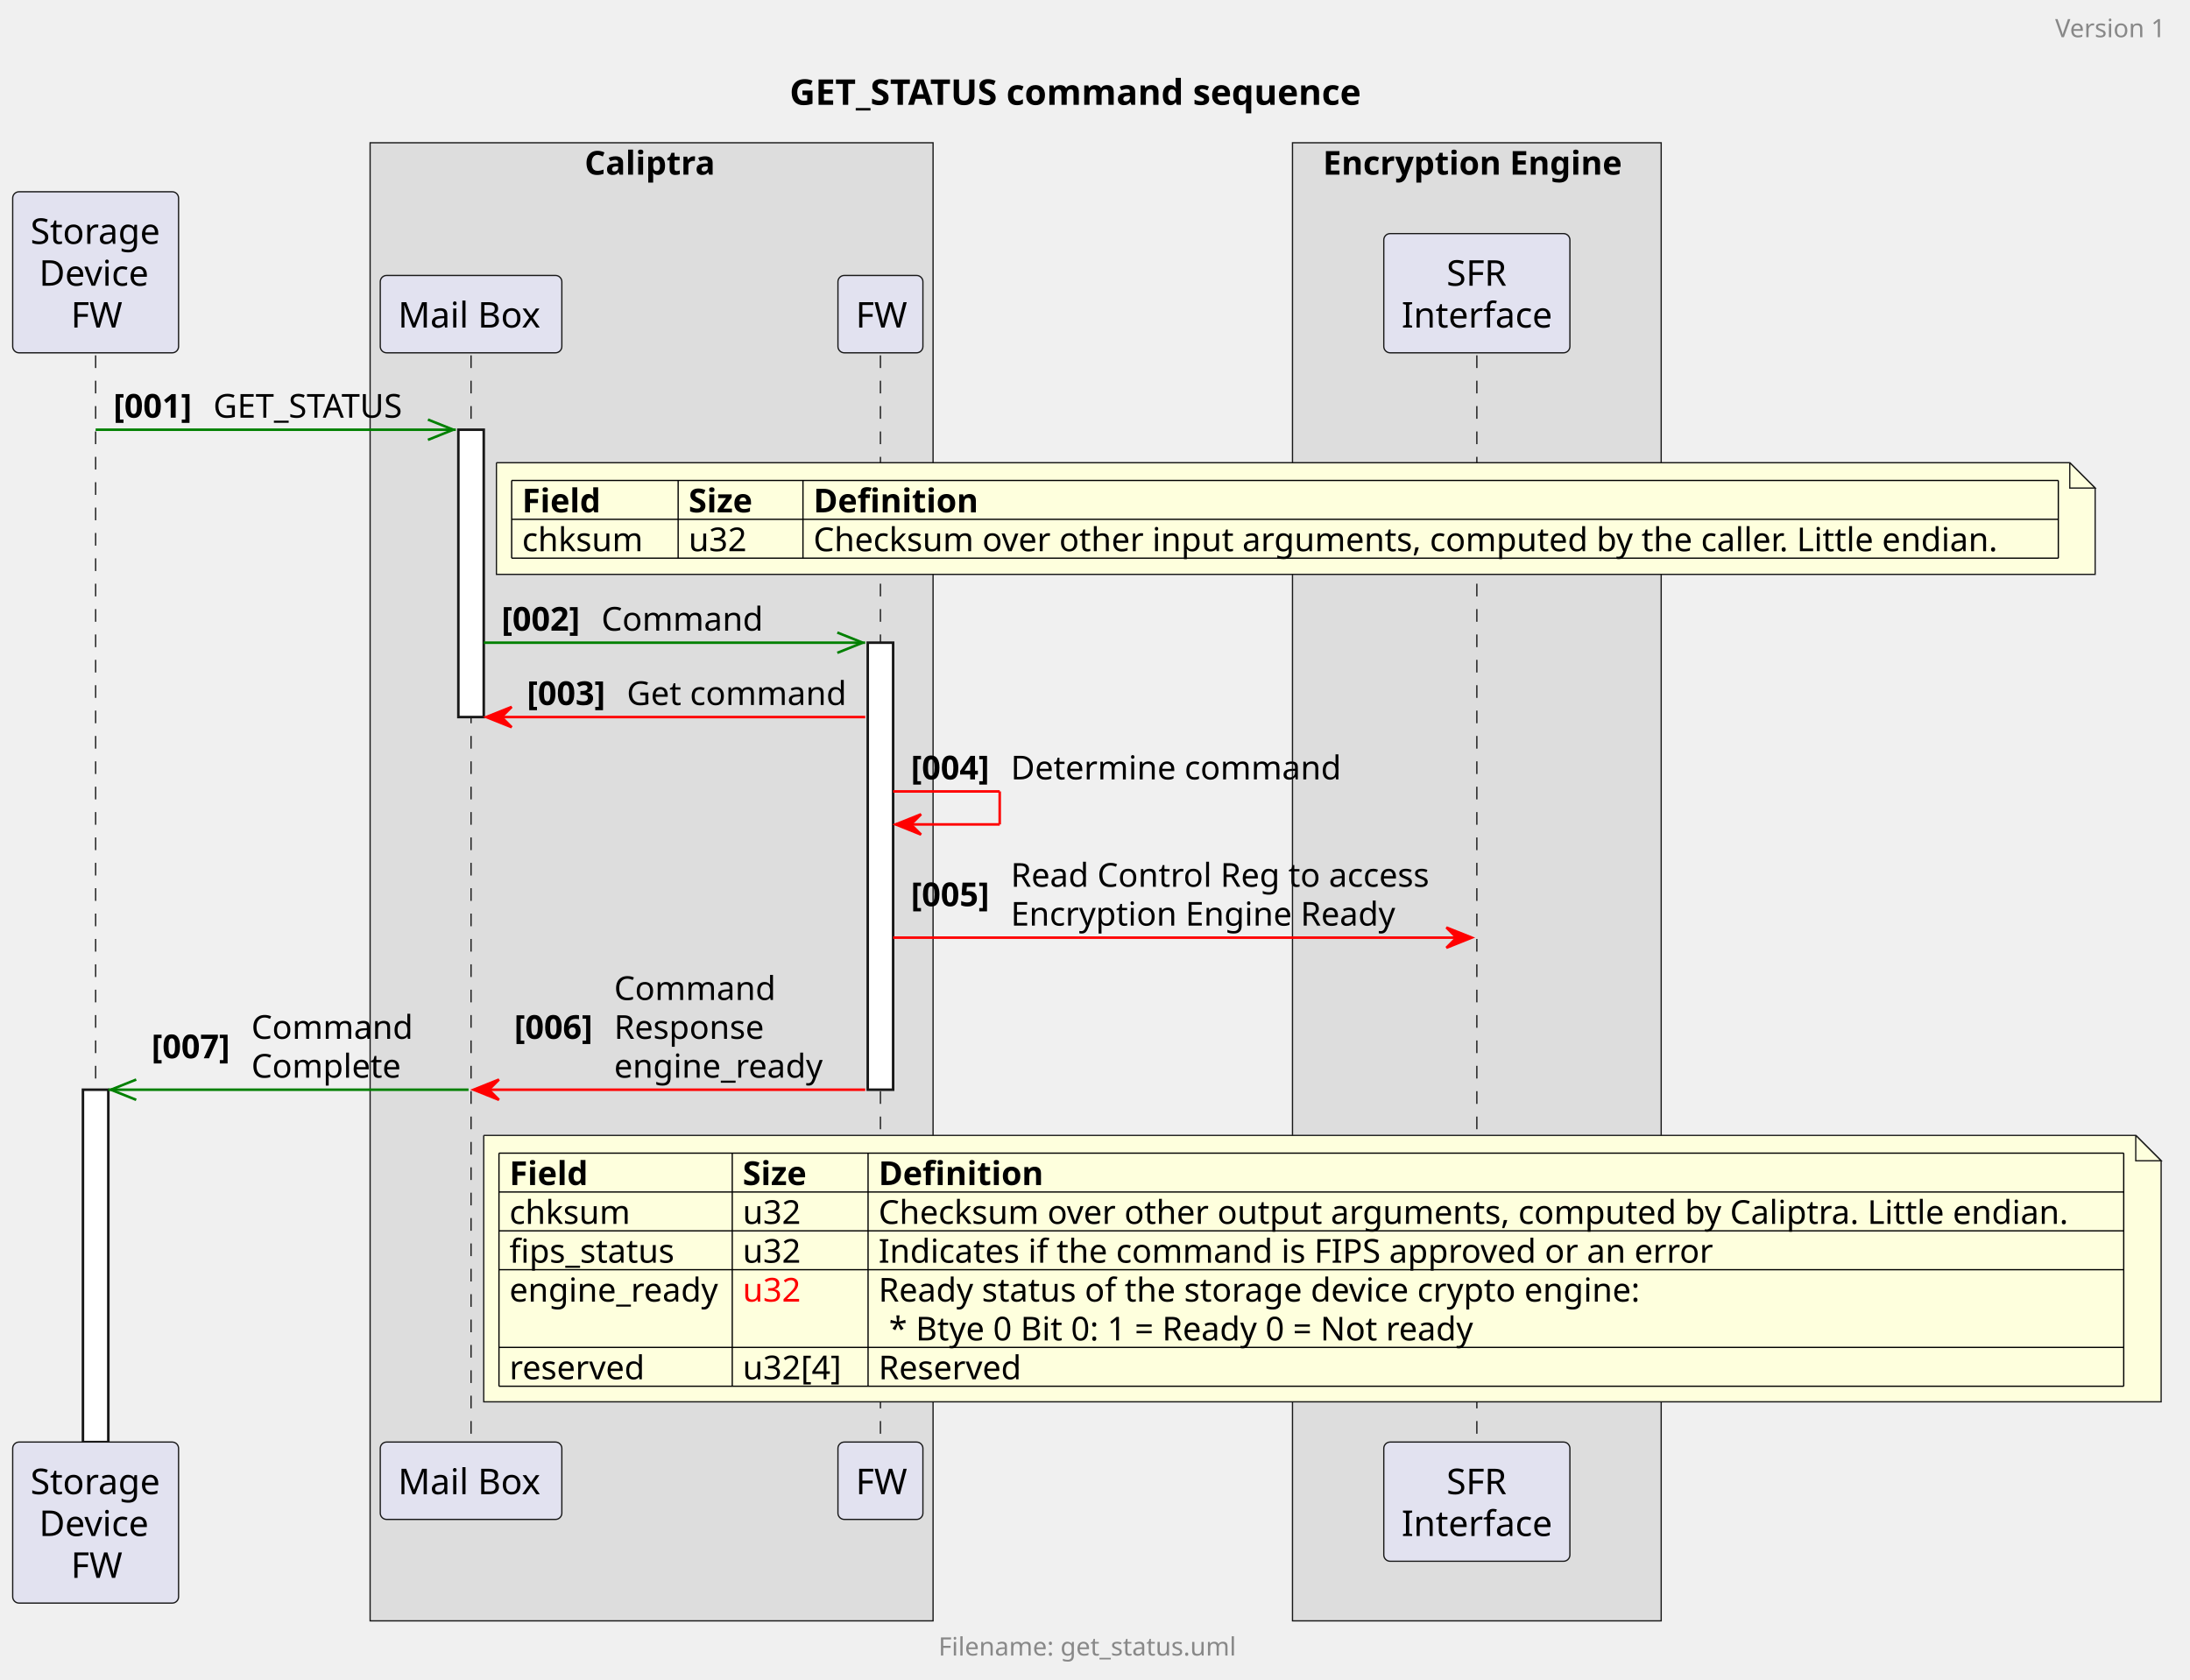
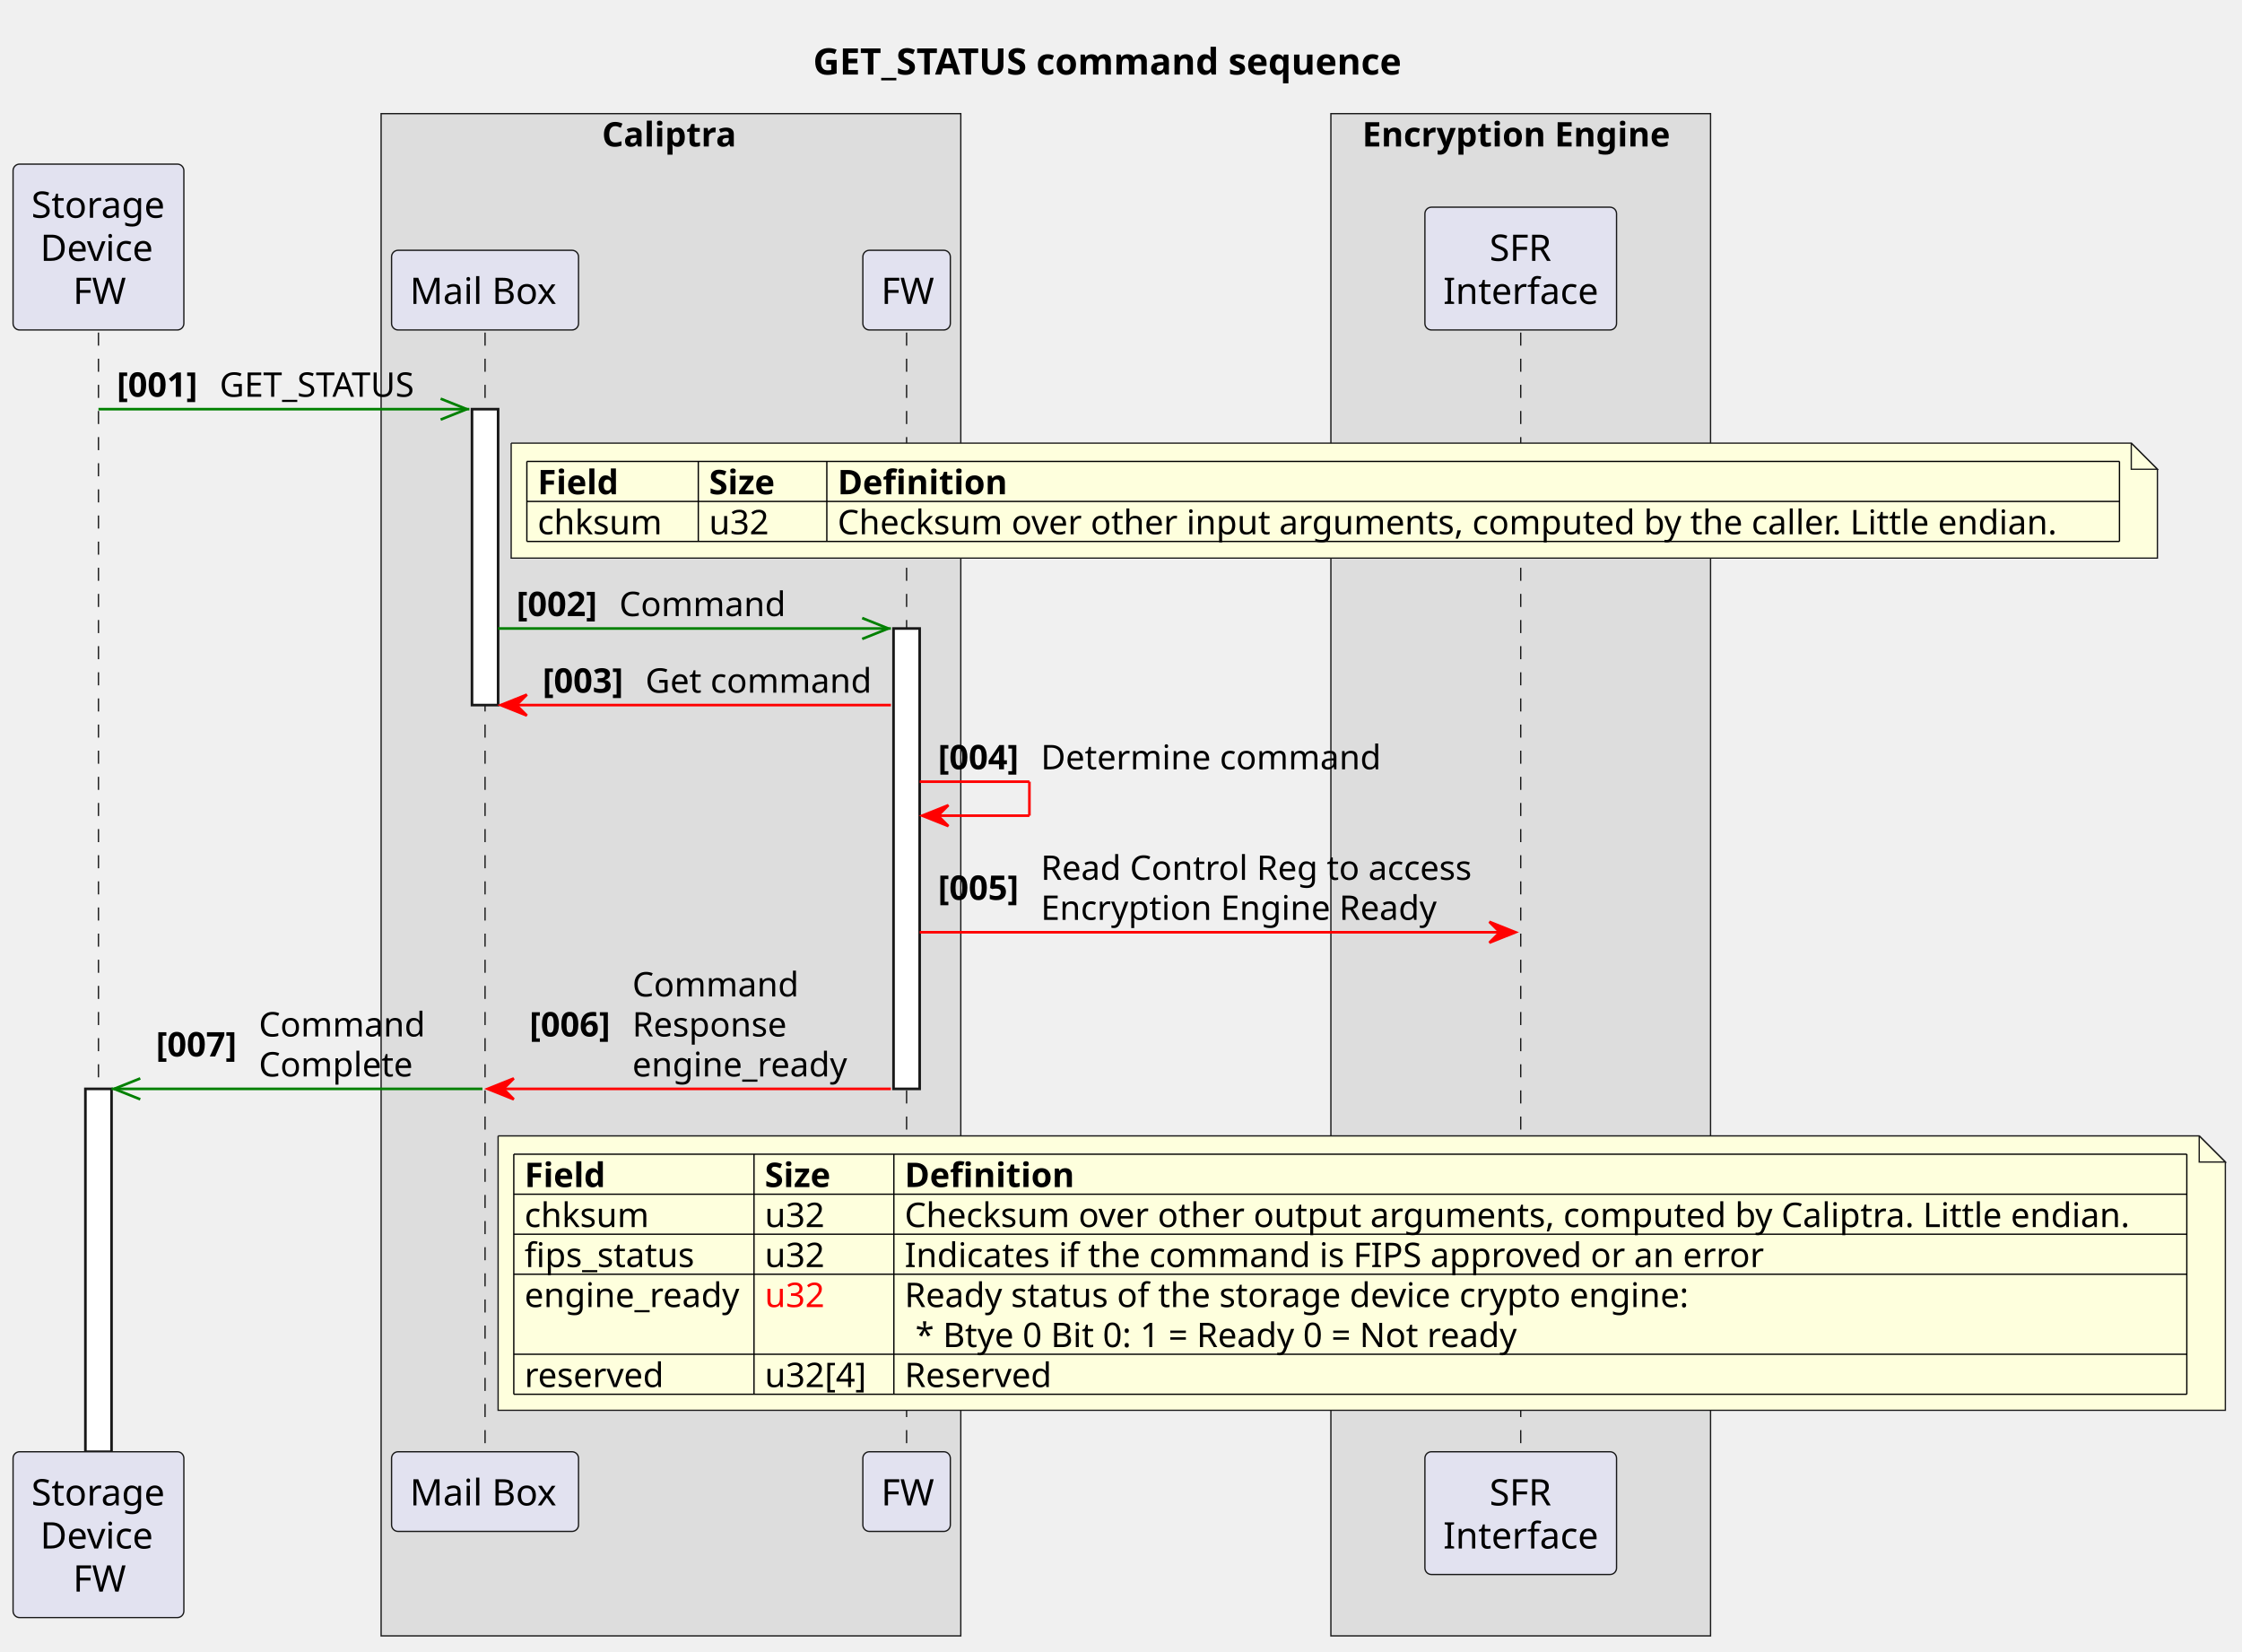
- <svg xmlns="http://www.w3.org/2000/svg" contentStyleType="text/css" data-diagram-type="SEQUENCE" height="662px" preserveAspectRatio="none" style="width:863px;height:662px;background:#FFFFFF;" version="1.1" viewBox="0 0 863 662" width="863px" zoomAndPan="magnify">
+ <svg xmlns="http://www.w3.org/2000/svg" contentStyleType="text/css" data-diagram-type="SEQUENCE" height="632px" preserveAspectRatio="none" style="width:858px;height:632px;background:#FFFFFF;" version="1.1" viewBox="0 0 858 632" width="858px" zoomAndPan="magnify">
  <defs />
  <g>
-     <rect fill="#DDDDDD" height="582.519" style="stroke:#181818;stroke-width:0.5;" width="221.839" x="145.85" y="56.266" />
-     <text fill="#000000" font-family="sans-serif" font-size="13" font-weight="bold" lengthAdjust="spacing" textLength="52.794" x="230.373" y="68.834">Caliptra</text>
-     <rect fill="#DDDDDD" height="582.519" style="stroke:#181818;stroke-width:0.5;" width="145.291" x="509.325" y="56.266" />
-     <text fill="#000000" font-family="sans-serif" font-size="13" font-weight="bold" lengthAdjust="spacing" textLength="121.291" x="521.325" y="68.834">Encryption Engine</text>
-     <text fill="#888888" font-family="sans-serif" font-size="10" lengthAdjust="spacing" textLength="46.025" x="809.857" y="14.668">Version 1</text>
-     <text fill="#000000" font-family="sans-serif" font-size="14" font-weight="bold" lengthAdjust="spacing" textLength="238.554" x="311.164" y="41.312">GET_STATUS command sequence</text>
+     <rect fill="#DDDDDD" height="582.519" style="stroke:#181818;stroke-width:0.5;" width="221.839" x="145.85" y="43.488" />
+     <text fill="#000000" font-family="sans-serif" font-size="13" font-weight="bold" lengthAdjust="spacing" textLength="52.794" x="230.373" y="56.057">Caliptra</text>
+     <rect fill="#DDDDDD" height="582.519" style="stroke:#181818;stroke-width:0.5;" width="145.291" x="509.325" y="43.488" />
+     <text fill="#000000" font-family="sans-serif" font-size="13" font-weight="bold" lengthAdjust="spacing" textLength="121.291" x="521.325" y="56.057">Encryption Engine</text>
+     <text fill="#000000" font-family="sans-serif" font-size="14" font-weight="bold" lengthAdjust="spacing" textLength="238.554" x="311.164" y="28.535">GET_STATUS command sequence</text>
    <g>
-       <rect fill="transparent" height="428.279" width="8" x="34.183" y="140.041" />
-       <line style="stroke:#181818;stroke-width:0.5;stroke-dasharray:5.0,5.0;" x1="37.683" x2="37.683" y1="140.041" y2="568.32" />
+       <rect fill="transparent" height="428.279" width="8" x="34.183" y="127.264" />
+       <line style="stroke:#181818;stroke-width:0.5;stroke-dasharray:5.0,5.0;" x1="37.683" x2="37.683" y1="127.264" y2="555.543" />
    </g>
    <g>
-       <rect fill="#FFFFFF" height="138.863" style="stroke:#181818;stroke-width:1;" width="10" x="32.683" y="429.457" />
+       <rect fill="#FFFFFF" height="138.863" style="stroke:#181818;stroke-width:1;" width="10" x="32.683" y="416.68" />
    </g>
    <g>
-       <rect fill="transparent" height="428.279" width="8" x="182.126" y="140.041" />
-       <line style="stroke:#181818;stroke-width:0.5;stroke-dasharray:5.0,5.0;" x1="185.626" x2="185.626" y1="140.041" y2="568.32" />
+       <rect fill="transparent" height="428.279" width="8" x="182.126" y="127.264" />
+       <line style="stroke:#181818;stroke-width:0.5;stroke-dasharray:5.0,5.0;" x1="185.626" x2="185.626" y1="127.264" y2="555.543" />
    </g>
    <g>
-       <rect fill="#FFFFFF" height="113.242" style="stroke:#181818;stroke-width:1;" width="10" x="180.626" y="169.352" />
+       <rect fill="#FFFFFF" height="113.242" style="stroke:#181818;stroke-width:1;" width="10" x="180.626" y="156.574" />
    </g>
    <g>
-       <rect fill="transparent" height="428.279" width="8" x="343.448" y="140.041" />
-       <line style="stroke:#181818;stroke-width:0.5;stroke-dasharray:5.0,5.0;" x1="346.948" x2="346.948" y1="140.041" y2="568.32" />
+       <rect fill="transparent" height="428.279" width="8" x="343.448" y="127.264" />
+       <line style="stroke:#181818;stroke-width:0.5;stroke-dasharray:5.0,5.0;" x1="346.948" x2="346.948" y1="127.264" y2="555.543" />
    </g>
    <g>
-       <rect fill="#FFFFFF" height="176.174" style="stroke:#181818;stroke-width:1;" width="10" x="341.948" y="253.283" />
+       <rect fill="#FFFFFF" height="176.174" style="stroke:#181818;stroke-width:1;" width="10" x="341.948" y="240.506" />
    </g>
    <g>
-       <rect fill="transparent" height="428.279" width="8" x="578.471" y="140.041" />
-       <line style="stroke:#181818;stroke-width:0.5;stroke-dasharray:5.0,5.0;" x1="581.971" x2="581.971" y1="140.041" y2="568.32" />
+       <rect fill="transparent" height="428.279" width="8" x="578.471" y="127.264" />
+       <line style="stroke:#181818;stroke-width:0.5;stroke-dasharray:5.0,5.0;" x1="581.971" x2="581.971" y1="127.264" y2="555.543" />
    </g>
-     <rect fill="#E2E2F0" height="63.465" rx="2.5" ry="2.5" style="stroke:#181818;stroke-width:0.5;" width="65.365" x="5" y="75.576" />
-     <text fill="#000000" font-family="sans-serif" font-size="14" lengthAdjust="spacing" textLength="51.365" x="12" y="96.111">Storage</text>
-     <text fill="#000000" font-family="sans-serif" font-size="14" lengthAdjust="spacing" textLength="44.55" x="15.408" y="112.6">Device</text>
-     <text fill="#000000" font-family="sans-serif" font-size="14" lengthAdjust="spacing" textLength="19.482" x="27.941" y="129.088">FW</text>
-     <rect fill="#E2E2F0" height="30.488" rx="2.5" ry="2.5" style="stroke:#181818;stroke-width:0.5;" width="71.552" x="149.85" y="108.553" />
-     <text fill="#000000" font-family="sans-serif" font-size="14" lengthAdjust="spacing" textLength="57.552" x="156.85" y="129.088">Mail Box</text>
-     <rect fill="#E2E2F0" height="30.488" rx="2.5" ry="2.5" style="stroke:#181818;stroke-width:0.5;" width="33.482" x="330.207" y="108.553" />
-     <text fill="#000000" font-family="sans-serif" font-size="14" lengthAdjust="spacing" textLength="19.482" x="337.207" y="129.088">FW</text>
-     <rect fill="#E2E2F0" height="46.977" rx="2.5" ry="2.5" style="stroke:#181818;stroke-width:0.5;" width="73.336" x="545.303" y="92.064" />
-     <text fill="#000000" font-family="sans-serif" font-size="14" lengthAdjust="spacing" textLength="23.898" x="570.021" y="112.6">SFR</text>
-     <text fill="#000000" font-family="sans-serif" font-size="14" lengthAdjust="spacing" textLength="59.336" x="552.303" y="129.088">Interface</text>
-     <rect fill="#E2E2F0" height="63.465" rx="2.5" ry="2.5" style="stroke:#181818;stroke-width:0.5;" width="65.365" x="5" y="568.32" />
-     <text fill="#000000" font-family="sans-serif" font-size="14" lengthAdjust="spacing" textLength="51.365" x="12" y="588.856">Storage</text>
-     <text fill="#000000" font-family="sans-serif" font-size="14" lengthAdjust="spacing" textLength="44.55" x="15.408" y="605.344">Device</text>
-     <text fill="#000000" font-family="sans-serif" font-size="14" lengthAdjust="spacing" textLength="19.482" x="27.941" y="621.832">FW</text>
-     <rect fill="#E2E2F0" height="30.488" rx="2.5" ry="2.5" style="stroke:#181818;stroke-width:0.5;" width="71.552" x="149.85" y="568.32" />
-     <text fill="#000000" font-family="sans-serif" font-size="14" lengthAdjust="spacing" textLength="57.552" x="156.85" y="588.856">Mail Box</text>
-     <rect fill="#E2E2F0" height="30.488" rx="2.5" ry="2.5" style="stroke:#181818;stroke-width:0.5;" width="33.482" x="330.207" y="568.32" />
-     <text fill="#000000" font-family="sans-serif" font-size="14" lengthAdjust="spacing" textLength="19.482" x="337.207" y="588.856">FW</text>
-     <rect fill="#E2E2F0" height="46.977" rx="2.5" ry="2.5" style="stroke:#181818;stroke-width:0.5;" width="73.336" x="545.303" y="568.32" />
-     <text fill="#000000" font-family="sans-serif" font-size="14" lengthAdjust="spacing" textLength="23.898" x="570.021" y="588.856">SFR</text>
-     <text fill="#000000" font-family="sans-serif" font-size="14" lengthAdjust="spacing" textLength="59.336" x="552.303" y="605.344">Interface</text>
-     <line style="stroke:#008000;stroke-width:1;" x1="178.626" x2="168.626" y1="169.352" y2="165.352" />
-     <line style="stroke:#008000;stroke-width:1;" x1="178.626" x2="168.626" y1="169.352" y2="173.352" />
-     <line style="stroke:#008000;stroke-width:1;" x1="37.683" x2="179.626" y1="169.352" y2="169.352" />
-     <text fill="#000000" font-family="sans-serif" font-size="13" font-weight="bold" lengthAdjust="spacing" textLength="35.363" x="44.683" y="164.609">[001]</text>
-     <text fill="#000000" font-family="sans-serif" font-size="13" lengthAdjust="spacing" textLength="79.581" x="84.045" y="164.609">GET_STATUS</text>
-     <path d="M195.626,182.352 L195.626,226.352 L825.626,226.352 L825.626,192.352 L815.626,182.352 L195.626,182.352 " fill="#FEFFDD" style="stroke:#181818;stroke-width:0.5;" />
-     <path d="M815.626,182.352 L815.626,192.352 L825.626,192.352 L815.626,182.352 " fill="#FEFFDD" style="stroke:#181818;stroke-width:0.5;" />
-     <text fill="#000000" font-family="sans-serif" font-size="13" lengthAdjust="spacing" textLength="4.113" x="201.626" y="201.92"> </text>
-     <text fill="#000000" font-family="sans-serif" font-size="13" font-weight="bold" lengthAdjust="spacing" textLength="32.151" x="205.739" y="201.92">Field</text>
-     <text fill="#000000" font-family="sans-serif" font-size="13" lengthAdjust="spacing" textLength="4.113" x="267.235" y="201.92"> </text>
-     <text fill="#000000" font-family="sans-serif" font-size="13" font-weight="bold" lengthAdjust="spacing" textLength="26.952" x="271.349" y="201.92">Size</text>
-     <text fill="#000000" font-family="sans-serif" font-size="13" lengthAdjust="spacing" textLength="4.113" x="316.423" y="201.92"> </text>
-     <text fill="#000000" font-family="sans-serif" font-size="13" font-weight="bold" lengthAdjust="spacing" textLength="66.644" x="320.537" y="201.92">Definition</text>
-     <text fill="#000000" font-family="sans-serif" font-size="13" lengthAdjust="spacing" textLength="49.156" x="205.739" y="217.231">chksum</text>
-     <text fill="#000000" font-family="sans-serif" font-size="13" lengthAdjust="spacing" textLength="24.508" x="271.349" y="217.231">u32</text>
-     <text fill="#000000" font-family="sans-serif" font-size="13" lengthAdjust="spacing" textLength="486.459" x="320.537" y="217.231">Checksum over other input arguments, computed by the caller. Little endian.</text>
-     <line style="stroke:#000000;stroke-width:0.5;" x1="201.626" x2="811.109" y1="189.352" y2="189.352" />
-     <line style="stroke:#000000;stroke-width:0.5;" x1="201.626" x2="811.109" y1="204.662" y2="204.662" />
-     <line style="stroke:#000000;stroke-width:0.5;" x1="201.626" x2="811.109" y1="219.973" y2="219.973" />
-     <line style="stroke:#000000;stroke-width:0.5;" x1="201.626" x2="201.626" y1="189.352" y2="219.973" />
-     <line style="stroke:#000000;stroke-width:0.5;" x1="267.235" x2="267.235" y1="189.352" y2="219.973" />
-     <line style="stroke:#000000;stroke-width:0.5;" x1="316.423" x2="316.423" y1="189.352" y2="219.973" />
-     <line style="stroke:#000000;stroke-width:0.5;" x1="811.109" x2="811.109" y1="189.352" y2="219.973" />
-     <line style="stroke:#008000;stroke-width:1;" x1="339.948" x2="329.948" y1="253.283" y2="249.283" />
-     <line style="stroke:#008000;stroke-width:1;" x1="339.948" x2="329.948" y1="253.283" y2="257.283" />
-     <line style="stroke:#008000;stroke-width:1;" x1="190.626" x2="340.948" y1="253.283" y2="253.283" />
-     <text fill="#000000" font-family="sans-serif" font-size="13" font-weight="bold" lengthAdjust="spacing" textLength="35.363" x="197.626" y="248.541">[002]</text>
-     <text fill="#000000" font-family="sans-serif" font-size="13" lengthAdjust="spacing" textLength="64.683" x="236.989" y="248.541">Command</text>
-     <polygon fill="#FF0000" points="201.626,278.594,191.626,282.594,201.626,286.594,197.626,282.594" style="stroke:#FF0000;stroke-width:1;" />
-     <line style="stroke:#FF0000;stroke-width:1;" x1="195.626" x2="340.948" y1="282.594" y2="282.594" />
-     <text fill="#000000" font-family="sans-serif" font-size="13" font-weight="bold" lengthAdjust="spacing" textLength="35.363" x="207.626" y="277.852">[003]</text>
-     <text fill="#000000" font-family="sans-serif" font-size="13" lengthAdjust="spacing" textLength="87.96" x="246.989" y="277.852">Get command</text>
-     <line style="stroke:#FF0000;stroke-width:1;" x1="351.948" x2="393.948" y1="311.904" y2="311.904" />
-     <line style="stroke:#FF0000;stroke-width:1;" x1="393.948" x2="393.948" y1="311.904" y2="324.904" />
-     <line style="stroke:#FF0000;stroke-width:1;" x1="352.948" x2="393.948" y1="324.904" y2="324.904" />
-     <polygon fill="#FF0000" points="362.948,320.904,352.948,324.904,362.948,328.904,358.948,324.904" style="stroke:#FF0000;stroke-width:1;" />
-     <text fill="#000000" font-family="sans-serif" font-size="13" font-weight="bold" lengthAdjust="spacing" textLength="35.363" x="358.948" y="307.162">[004]</text>
-     <text fill="#000000" font-family="sans-serif" font-size="13" lengthAdjust="spacing" textLength="132.069" x="398.311" y="307.162">Determine command</text>
-     <polygon fill="#FF0000" points="569.971,365.525,579.971,369.525,569.971,373.525,573.971,369.525" style="stroke:#FF0000;stroke-width:1;" />
-     <line style="stroke:#FF0000;stroke-width:1;" x1="351.948" x2="575.971" y1="369.525" y2="369.525" />
-     <text fill="#000000" font-family="sans-serif" font-size="13" font-weight="bold" lengthAdjust="spacing" textLength="35.363" x="358.948" y="357.128">[005]</text>
-     <text fill="#000000" font-family="sans-serif" font-size="13" lengthAdjust="spacing" textLength="171.66" x="398.311" y="349.473">Read Control Reg to access</text>
-     <text fill="#000000" font-family="sans-serif" font-size="13" lengthAdjust="spacing" textLength="154.87" x="398.311" y="364.783">Encryption Engine Ready</text>
-     <polygon fill="#FF0000" points="196.626,425.457,186.626,429.457,196.626,433.457,192.626,429.457" style="stroke:#FF0000;stroke-width:1;" />
-     <line style="stroke:#FF0000;stroke-width:1;" x1="190.626" x2="340.948" y1="429.457" y2="429.457" />
-     <text fill="#000000" font-family="sans-serif" font-size="13" font-weight="bold" lengthAdjust="spacing" textLength="35.363" x="202.626" y="409.404">[006]</text>
-     <text fill="#000000" font-family="sans-serif" font-size="13" lengthAdjust="spacing" textLength="64.683" x="241.989" y="394.094">Command</text>
-     <text fill="#000000" font-family="sans-serif" font-size="13" lengthAdjust="spacing" textLength="60.195" x="241.989" y="409.404">Response</text>
-     <text fill="#000000" font-family="sans-serif" font-size="13" lengthAdjust="spacing" textLength="83.7" x="241.989" y="424.715">engine_ready</text>
-     <line style="stroke:#008000;stroke-width:1;" x1="43.683" x2="53.683" y1="429.457" y2="425.457" />
-     <line style="stroke:#008000;stroke-width:1;" x1="43.683" x2="53.683" y1="429.457" y2="433.457" />
-     <line style="stroke:#008000;stroke-width:1;" x1="42.683" x2="184.626" y1="429.457" y2="429.457" />
-     <text fill="#000000" font-family="sans-serif" font-size="13" font-weight="bold" lengthAdjust="spacing" textLength="35.363" x="59.683" y="417.06">[007]</text>
-     <text fill="#000000" font-family="sans-serif" font-size="13" lengthAdjust="spacing" textLength="64.683" x="99.045" y="409.404">Command</text>
-     <text fill="#000000" font-family="sans-serif" font-size="13" lengthAdjust="spacing" textLength="60.404" x="99.045" y="424.715">Complete</text>
-     <path d="M190.626,447.457 L190.626,552.457 L851.626,552.457 L851.626,457.457 L841.626,447.457 L190.626,447.457 " fill="#FEFFDD" style="stroke:#181818;stroke-width:0.5;" />
-     <path d="M841.626,447.457 L841.626,457.457 L851.626,457.457 L841.626,447.457 " fill="#FEFFDD" style="stroke:#181818;stroke-width:0.5;" />
-     <text fill="#000000" font-family="sans-serif" font-size="13" lengthAdjust="spacing" textLength="4.113" x="196.626" y="467.025"> </text>
-     <text fill="#000000" font-family="sans-serif" font-size="13" font-weight="bold" lengthAdjust="spacing" textLength="32.151" x="200.739" y="467.025">Field</text>
-     <text fill="#000000" font-family="sans-serif" font-size="13" lengthAdjust="spacing" textLength="4.113" x="288.553" y="467.025"> </text>
-     <text fill="#000000" font-family="sans-serif" font-size="13" font-weight="bold" lengthAdjust="spacing" textLength="26.952" x="292.666" y="467.025">Size</text>
-     <text fill="#000000" font-family="sans-serif" font-size="13" lengthAdjust="spacing" textLength="4.113" x="342.076" y="467.025"> </text>
-     <text fill="#000000" font-family="sans-serif" font-size="13" font-weight="bold" lengthAdjust="spacing" textLength="66.644" x="346.19" y="467.025">Definition</text>
-     <text fill="#000000" font-family="sans-serif" font-size="13" lengthAdjust="spacing" textLength="49.156" x="200.739" y="482.336">chksum</text>
-     <text fill="#000000" font-family="sans-serif" font-size="13" lengthAdjust="spacing" textLength="24.508" x="292.666" y="482.336">u32</text>
-     <text fill="#000000" font-family="sans-serif" font-size="13" lengthAdjust="spacing" textLength="486.58" x="346.19" y="482.336">Checksum over other output arguments, computed by Caliptra. Little endian.</text>
-     <text fill="#000000" font-family="sans-serif" font-size="13" lengthAdjust="spacing" textLength="68.072" x="200.739" y="497.647">fips_status</text>
-     <text fill="#000000" font-family="sans-serif" font-size="13" lengthAdjust="spacing" textLength="24.508" x="292.666" y="497.647">u32</text>
-     <text fill="#000000" font-family="sans-serif" font-size="13" lengthAdjust="spacing" textLength="338.425" x="346.19" y="497.647">Indicates if the command is FIPS approved or an error</text>
-     <text fill="#000000" font-family="sans-serif" font-size="13" lengthAdjust="spacing" textLength="83.7" x="200.739" y="512.957">engine_ready</text>
-     <text fill="#000000" font-family="sans-serif" font-size="13" lengthAdjust="spacing" textLength="4.113" x="288.553" y="512.957"> </text>
-     <text fill="#FF0000" font-family="sans-serif" font-size="13" lengthAdjust="spacing" textLength="24.508" x="292.666" y="512.957">u32</text>
-     <text fill="#000000" font-family="sans-serif" font-size="13" lengthAdjust="spacing" textLength="311.105" x="346.19" y="512.957">Ready status of the storage device crypto engine:</text>
-     <text fill="#000000" font-family="sans-serif" font-size="13" lengthAdjust="spacing" textLength="246.429" x="350.303" y="528.268">* Btye 0 Bit 0: 1 = Ready 0 = Not ready</text>
-     <text fill="#000000" font-family="sans-serif" font-size="13" lengthAdjust="spacing" textLength="53.904" x="200.739" y="543.578">reserved</text>
-     <text fill="#000000" font-family="sans-serif" font-size="13" lengthAdjust="spacing" textLength="41.184" x="292.666" y="543.578">u32[4]</text>
-     <text fill="#000000" font-family="sans-serif" font-size="13" lengthAdjust="spacing" textLength="56.805" x="346.19" y="543.578">Reserved</text>
-     <line style="stroke:#000000;stroke-width:0.5;" x1="196.626" x2="836.882" y1="454.457" y2="454.457" />
-     <line style="stroke:#000000;stroke-width:0.5;" x1="196.626" x2="836.882" y1="469.768" y2="469.768" />
-     <line style="stroke:#000000;stroke-width:0.5;" x1="196.626" x2="836.882" y1="485.078" y2="485.078" />
-     <line style="stroke:#000000;stroke-width:0.5;" x1="196.626" x2="836.882" y1="500.389" y2="500.389" />
-     <line style="stroke:#000000;stroke-width:0.5;" x1="196.626" x2="836.882" y1="531.01" y2="531.01" />
-     <line style="stroke:#000000;stroke-width:0.5;" x1="196.626" x2="836.882" y1="546.32" y2="546.32" />
-     <line style="stroke:#000000;stroke-width:0.5;" x1="196.626" x2="196.626" y1="454.457" y2="546.32" />
-     <line style="stroke:#000000;stroke-width:0.5;" x1="288.553" x2="288.553" y1="454.457" y2="546.32" />
-     <line style="stroke:#000000;stroke-width:0.5;" x1="342.076" x2="342.076" y1="454.457" y2="546.32" />
-     <line style="stroke:#000000;stroke-width:0.5;" x1="836.882" x2="836.882" y1="454.457" y2="546.32" />
-     <text fill="#888888" font-family="sans-serif" font-size="10" lengthAdjust="spacing" textLength="121.226" x="369.828" y="652.453">Filename: get_status.uml</text>
+     <rect fill="#E2E2F0" height="63.465" rx="2.5" ry="2.5" style="stroke:#181818;stroke-width:0.5;" width="65.365" x="5" y="62.799" />
+     <text fill="#000000" font-family="sans-serif" font-size="14" lengthAdjust="spacing" textLength="51.365" x="12" y="83.334">Storage</text>
+     <text fill="#000000" font-family="sans-serif" font-size="14" lengthAdjust="spacing" textLength="44.55" x="15.408" y="99.822">Device</text>
+     <text fill="#000000" font-family="sans-serif" font-size="14" lengthAdjust="spacing" textLength="19.482" x="27.941" y="116.311">FW</text>
+     <rect fill="#E2E2F0" height="30.488" rx="2.5" ry="2.5" style="stroke:#181818;stroke-width:0.5;" width="71.552" x="149.85" y="95.775" />
+     <text fill="#000000" font-family="sans-serif" font-size="14" lengthAdjust="spacing" textLength="57.552" x="156.85" y="116.311">Mail Box</text>
+     <rect fill="#E2E2F0" height="30.488" rx="2.5" ry="2.5" style="stroke:#181818;stroke-width:0.5;" width="33.482" x="330.207" y="95.775" />
+     <text fill="#000000" font-family="sans-serif" font-size="14" lengthAdjust="spacing" textLength="19.482" x="337.207" y="116.311">FW</text>
+     <rect fill="#E2E2F0" height="46.977" rx="2.5" ry="2.5" style="stroke:#181818;stroke-width:0.5;" width="73.336" x="545.303" y="79.287" />
+     <text fill="#000000" font-family="sans-serif" font-size="14" lengthAdjust="spacing" textLength="23.898" x="570.021" y="99.822">SFR</text>
+     <text fill="#000000" font-family="sans-serif" font-size="14" lengthAdjust="spacing" textLength="59.336" x="552.303" y="116.311">Interface</text>
+     <rect fill="#E2E2F0" height="63.465" rx="2.5" ry="2.5" style="stroke:#181818;stroke-width:0.5;" width="65.365" x="5" y="555.543" />
+     <text fill="#000000" font-family="sans-serif" font-size="14" lengthAdjust="spacing" textLength="51.365" x="12" y="576.078">Storage</text>
+     <text fill="#000000" font-family="sans-serif" font-size="14" lengthAdjust="spacing" textLength="44.55" x="15.408" y="592.566">Device</text>
+     <text fill="#000000" font-family="sans-serif" font-size="14" lengthAdjust="spacing" textLength="19.482" x="27.941" y="609.055">FW</text>
+     <rect fill="#E2E2F0" height="30.488" rx="2.5" ry="2.5" style="stroke:#181818;stroke-width:0.5;" width="71.552" x="149.85" y="555.543" />
+     <text fill="#000000" font-family="sans-serif" font-size="14" lengthAdjust="spacing" textLength="57.552" x="156.85" y="576.078">Mail Box</text>
+     <rect fill="#E2E2F0" height="30.488" rx="2.5" ry="2.5" style="stroke:#181818;stroke-width:0.5;" width="33.482" x="330.207" y="555.543" />
+     <text fill="#000000" font-family="sans-serif" font-size="14" lengthAdjust="spacing" textLength="19.482" x="337.207" y="576.078">FW</text>
+     <rect fill="#E2E2F0" height="46.977" rx="2.5" ry="2.5" style="stroke:#181818;stroke-width:0.5;" width="73.336" x="545.303" y="555.543" />
+     <text fill="#000000" font-family="sans-serif" font-size="14" lengthAdjust="spacing" textLength="23.898" x="570.021" y="576.078">SFR</text>
+     <text fill="#000000" font-family="sans-serif" font-size="14" lengthAdjust="spacing" textLength="59.336" x="552.303" y="592.566">Interface</text>
+     <line style="stroke:#008000;stroke-width:1;" x1="178.626" x2="168.626" y1="156.574" y2="152.574" />
+     <line style="stroke:#008000;stroke-width:1;" x1="178.626" x2="168.626" y1="156.574" y2="160.574" />
+     <line style="stroke:#008000;stroke-width:1;" x1="37.683" x2="179.626" y1="156.574" y2="156.574" />
+     <text fill="#000000" font-family="sans-serif" font-size="13" font-weight="bold" lengthAdjust="spacing" textLength="35.363" x="44.683" y="151.832">[001]</text>
+     <text fill="#000000" font-family="sans-serif" font-size="13" lengthAdjust="spacing" textLength="79.581" x="84.045" y="151.832">GET_STATUS</text>
+     <path d="M195.626,169.574 L195.626,213.574 L825.626,213.574 L825.626,179.574 L815.626,169.574 L195.626,169.574 " fill="#FEFFDD" style="stroke:#181818;stroke-width:0.5;" />
+     <path d="M815.626,169.574 L815.626,179.574 L825.626,179.574 L815.626,169.574 " fill="#FEFFDD" style="stroke:#181818;stroke-width:0.5;" />
+     <text fill="#000000" font-family="sans-serif" font-size="13" lengthAdjust="spacing" textLength="4.113" x="201.626" y="189.143"> </text>
+     <text fill="#000000" font-family="sans-serif" font-size="13" font-weight="bold" lengthAdjust="spacing" textLength="32.151" x="205.739" y="189.143">Field</text>
+     <text fill="#000000" font-family="sans-serif" font-size="13" lengthAdjust="spacing" textLength="4.113" x="267.235" y="189.143"> </text>
+     <text fill="#000000" font-family="sans-serif" font-size="13" font-weight="bold" lengthAdjust="spacing" textLength="26.952" x="271.349" y="189.143">Size</text>
+     <text fill="#000000" font-family="sans-serif" font-size="13" lengthAdjust="spacing" textLength="4.113" x="316.423" y="189.143"> </text>
+     <text fill="#000000" font-family="sans-serif" font-size="13" font-weight="bold" lengthAdjust="spacing" textLength="66.644" x="320.537" y="189.143">Definition</text>
+     <text fill="#000000" font-family="sans-serif" font-size="13" lengthAdjust="spacing" textLength="49.156" x="205.739" y="204.453">chksum</text>
+     <text fill="#000000" font-family="sans-serif" font-size="13" lengthAdjust="spacing" textLength="24.508" x="271.349" y="204.453">u32</text>
+     <text fill="#000000" font-family="sans-serif" font-size="13" lengthAdjust="spacing" textLength="486.459" x="320.537" y="204.453">Checksum over other input arguments, computed by the caller. Little endian.</text>
+     <line style="stroke:#000000;stroke-width:0.5;" x1="201.626" x2="811.109" y1="176.574" y2="176.574" />
+     <line style="stroke:#000000;stroke-width:0.5;" x1="201.626" x2="811.109" y1="191.885" y2="191.885" />
+     <line style="stroke:#000000;stroke-width:0.5;" x1="201.626" x2="811.109" y1="207.195" y2="207.195" />
+     <line style="stroke:#000000;stroke-width:0.5;" x1="201.626" x2="201.626" y1="176.574" y2="207.195" />
+     <line style="stroke:#000000;stroke-width:0.5;" x1="267.235" x2="267.235" y1="176.574" y2="207.195" />
+     <line style="stroke:#000000;stroke-width:0.5;" x1="316.423" x2="316.423" y1="176.574" y2="207.195" />
+     <line style="stroke:#000000;stroke-width:0.5;" x1="811.109" x2="811.109" y1="176.574" y2="207.195" />
+     <line style="stroke:#008000;stroke-width:1;" x1="339.948" x2="329.948" y1="240.506" y2="236.506" />
+     <line style="stroke:#008000;stroke-width:1;" x1="339.948" x2="329.948" y1="240.506" y2="244.506" />
+     <line style="stroke:#008000;stroke-width:1;" x1="190.626" x2="340.948" y1="240.506" y2="240.506" />
+     <text fill="#000000" font-family="sans-serif" font-size="13" font-weight="bold" lengthAdjust="spacing" textLength="35.363" x="197.626" y="235.764">[002]</text>
+     <text fill="#000000" font-family="sans-serif" font-size="13" lengthAdjust="spacing" textLength="64.683" x="236.989" y="235.764">Command</text>
+     <polygon fill="#FF0000" points="201.626,265.816,191.626,269.816,201.626,273.816,197.626,269.816" style="stroke:#FF0000;stroke-width:1;" />
+     <line style="stroke:#FF0000;stroke-width:1;" x1="195.626" x2="340.948" y1="269.816" y2="269.816" />
+     <text fill="#000000" font-family="sans-serif" font-size="13" font-weight="bold" lengthAdjust="spacing" textLength="35.363" x="207.626" y="265.074">[003]</text>
+     <text fill="#000000" font-family="sans-serif" font-size="13" lengthAdjust="spacing" textLength="87.96" x="246.989" y="265.074">Get command</text>
+     <line style="stroke:#FF0000;stroke-width:1;" x1="351.948" x2="393.948" y1="299.127" y2="299.127" />
+     <line style="stroke:#FF0000;stroke-width:1;" x1="393.948" x2="393.948" y1="299.127" y2="312.127" />
+     <line style="stroke:#FF0000;stroke-width:1;" x1="352.948" x2="393.948" y1="312.127" y2="312.127" />
+     <polygon fill="#FF0000" points="362.948,308.127,352.948,312.127,362.948,316.127,358.948,312.127" style="stroke:#FF0000;stroke-width:1;" />
+     <text fill="#000000" font-family="sans-serif" font-size="13" font-weight="bold" lengthAdjust="spacing" textLength="35.363" x="358.948" y="294.385">[004]</text>
+     <text fill="#000000" font-family="sans-serif" font-size="13" lengthAdjust="spacing" textLength="132.069" x="398.311" y="294.385">Determine command</text>
+     <polygon fill="#FF0000" points="569.971,352.748,579.971,356.748,569.971,360.748,573.971,356.748" style="stroke:#FF0000;stroke-width:1;" />
+     <line style="stroke:#FF0000;stroke-width:1;" x1="351.948" x2="575.971" y1="356.748" y2="356.748" />
+     <text fill="#000000" font-family="sans-serif" font-size="13" font-weight="bold" lengthAdjust="spacing" textLength="35.363" x="358.948" y="344.351">[005]</text>
+     <text fill="#000000" font-family="sans-serif" font-size="13" lengthAdjust="spacing" textLength="171.66" x="398.311" y="336.695">Read Control Reg to access</text>
+     <text fill="#000000" font-family="sans-serif" font-size="13" lengthAdjust="spacing" textLength="154.87" x="398.311" y="352.006">Encryption Engine Ready</text>
+     <polygon fill="#FF0000" points="196.626,412.68,186.626,416.68,196.626,420.68,192.626,416.68" style="stroke:#FF0000;stroke-width:1;" />
+     <line style="stroke:#FF0000;stroke-width:1;" x1="190.626" x2="340.948" y1="416.68" y2="416.68" />
+     <text fill="#000000" font-family="sans-serif" font-size="13" font-weight="bold" lengthAdjust="spacing" textLength="35.363" x="202.626" y="396.627">[006]</text>
+     <text fill="#000000" font-family="sans-serif" font-size="13" lengthAdjust="spacing" textLength="64.683" x="241.989" y="381.316">Command</text>
+     <text fill="#000000" font-family="sans-serif" font-size="13" lengthAdjust="spacing" textLength="60.195" x="241.989" y="396.627">Response</text>
+     <text fill="#000000" font-family="sans-serif" font-size="13" lengthAdjust="spacing" textLength="83.7" x="241.989" y="411.938">engine_ready</text>
+     <line style="stroke:#008000;stroke-width:1;" x1="43.683" x2="53.683" y1="416.68" y2="412.68" />
+     <line style="stroke:#008000;stroke-width:1;" x1="43.683" x2="53.683" y1="416.68" y2="420.68" />
+     <line style="stroke:#008000;stroke-width:1;" x1="42.683" x2="184.626" y1="416.68" y2="416.68" />
+     <text fill="#000000" font-family="sans-serif" font-size="13" font-weight="bold" lengthAdjust="spacing" textLength="35.363" x="59.683" y="404.282">[007]</text>
+     <text fill="#000000" font-family="sans-serif" font-size="13" lengthAdjust="spacing" textLength="64.683" x="99.045" y="396.627">Command</text>
+     <text fill="#000000" font-family="sans-serif" font-size="13" lengthAdjust="spacing" textLength="60.404" x="99.045" y="411.938">Complete</text>
+     <path d="M190.626,434.68 L190.626,539.68 L851.626,539.68 L851.626,444.68 L841.626,434.68 L190.626,434.68 " fill="#FEFFDD" style="stroke:#181818;stroke-width:0.5;" />
+     <path d="M841.626,434.68 L841.626,444.68 L851.626,444.68 L841.626,434.68 " fill="#FEFFDD" style="stroke:#181818;stroke-width:0.5;" />
+     <text fill="#000000" font-family="sans-serif" font-size="13" lengthAdjust="spacing" textLength="4.113" x="196.626" y="454.248"> </text>
+     <text fill="#000000" font-family="sans-serif" font-size="13" font-weight="bold" lengthAdjust="spacing" textLength="32.151" x="200.739" y="454.248">Field</text>
+     <text fill="#000000" font-family="sans-serif" font-size="13" lengthAdjust="spacing" textLength="4.113" x="288.553" y="454.248"> </text>
+     <text fill="#000000" font-family="sans-serif" font-size="13" font-weight="bold" lengthAdjust="spacing" textLength="26.952" x="292.666" y="454.248">Size</text>
+     <text fill="#000000" font-family="sans-serif" font-size="13" lengthAdjust="spacing" textLength="4.113" x="342.076" y="454.248"> </text>
+     <text fill="#000000" font-family="sans-serif" font-size="13" font-weight="bold" lengthAdjust="spacing" textLength="66.644" x="346.19" y="454.248">Definition</text>
+     <text fill="#000000" font-family="sans-serif" font-size="13" lengthAdjust="spacing" textLength="49.156" x="200.739" y="469.559">chksum</text>
+     <text fill="#000000" font-family="sans-serif" font-size="13" lengthAdjust="spacing" textLength="24.508" x="292.666" y="469.559">u32</text>
+     <text fill="#000000" font-family="sans-serif" font-size="13" lengthAdjust="spacing" textLength="486.58" x="346.19" y="469.559">Checksum over other output arguments, computed by Caliptra. Little endian.</text>
+     <text fill="#000000" font-family="sans-serif" font-size="13" lengthAdjust="spacing" textLength="68.072" x="200.739" y="484.869">fips_status</text>
+     <text fill="#000000" font-family="sans-serif" font-size="13" lengthAdjust="spacing" textLength="24.508" x="292.666" y="484.869">u32</text>
+     <text fill="#000000" font-family="sans-serif" font-size="13" lengthAdjust="spacing" textLength="338.425" x="346.19" y="484.869">Indicates if the command is FIPS approved or an error</text>
+     <text fill="#000000" font-family="sans-serif" font-size="13" lengthAdjust="spacing" textLength="83.7" x="200.739" y="500.18">engine_ready</text>
+     <text fill="#000000" font-family="sans-serif" font-size="13" lengthAdjust="spacing" textLength="4.113" x="288.553" y="500.18"> </text>
+     <text fill="#FF0000" font-family="sans-serif" font-size="13" lengthAdjust="spacing" textLength="24.508" x="292.666" y="500.18">u32</text>
+     <text fill="#000000" font-family="sans-serif" font-size="13" lengthAdjust="spacing" textLength="311.105" x="346.19" y="500.18">Ready status of the storage device crypto engine:</text>
+     <text fill="#000000" font-family="sans-serif" font-size="13" lengthAdjust="spacing" textLength="246.429" x="350.303" y="515.49">* Btye 0 Bit 0: 1 = Ready 0 = Not ready</text>
+     <text fill="#000000" font-family="sans-serif" font-size="13" lengthAdjust="spacing" textLength="53.904" x="200.739" y="530.801">reserved</text>
+     <text fill="#000000" font-family="sans-serif" font-size="13" lengthAdjust="spacing" textLength="41.184" x="292.666" y="530.801">u32[4]</text>
+     <text fill="#000000" font-family="sans-serif" font-size="13" lengthAdjust="spacing" textLength="56.805" x="346.19" y="530.801">Reserved</text>
+     <line style="stroke:#000000;stroke-width:0.5;" x1="196.626" x2="836.882" y1="441.68" y2="441.68" />
+     <line style="stroke:#000000;stroke-width:0.5;" x1="196.626" x2="836.882" y1="456.99" y2="456.99" />
+     <line style="stroke:#000000;stroke-width:0.5;" x1="196.626" x2="836.882" y1="472.301" y2="472.301" />
+     <line style="stroke:#000000;stroke-width:0.5;" x1="196.626" x2="836.882" y1="487.611" y2="487.611" />
+     <line style="stroke:#000000;stroke-width:0.5;" x1="196.626" x2="836.882" y1="518.232" y2="518.232" />
+     <line style="stroke:#000000;stroke-width:0.5;" x1="196.626" x2="836.882" y1="533.543" y2="533.543" />
+     <line style="stroke:#000000;stroke-width:0.5;" x1="196.626" x2="196.626" y1="441.68" y2="533.543" />
+     <line style="stroke:#000000;stroke-width:0.5;" x1="288.553" x2="288.553" y1="441.68" y2="533.543" />
+     <line style="stroke:#000000;stroke-width:0.5;" x1="342.076" x2="342.076" y1="441.68" y2="533.543" />
+     <line style="stroke:#000000;stroke-width:0.5;" x1="836.882" x2="836.882" y1="441.68" y2="533.543" />
  </g>
</svg>
